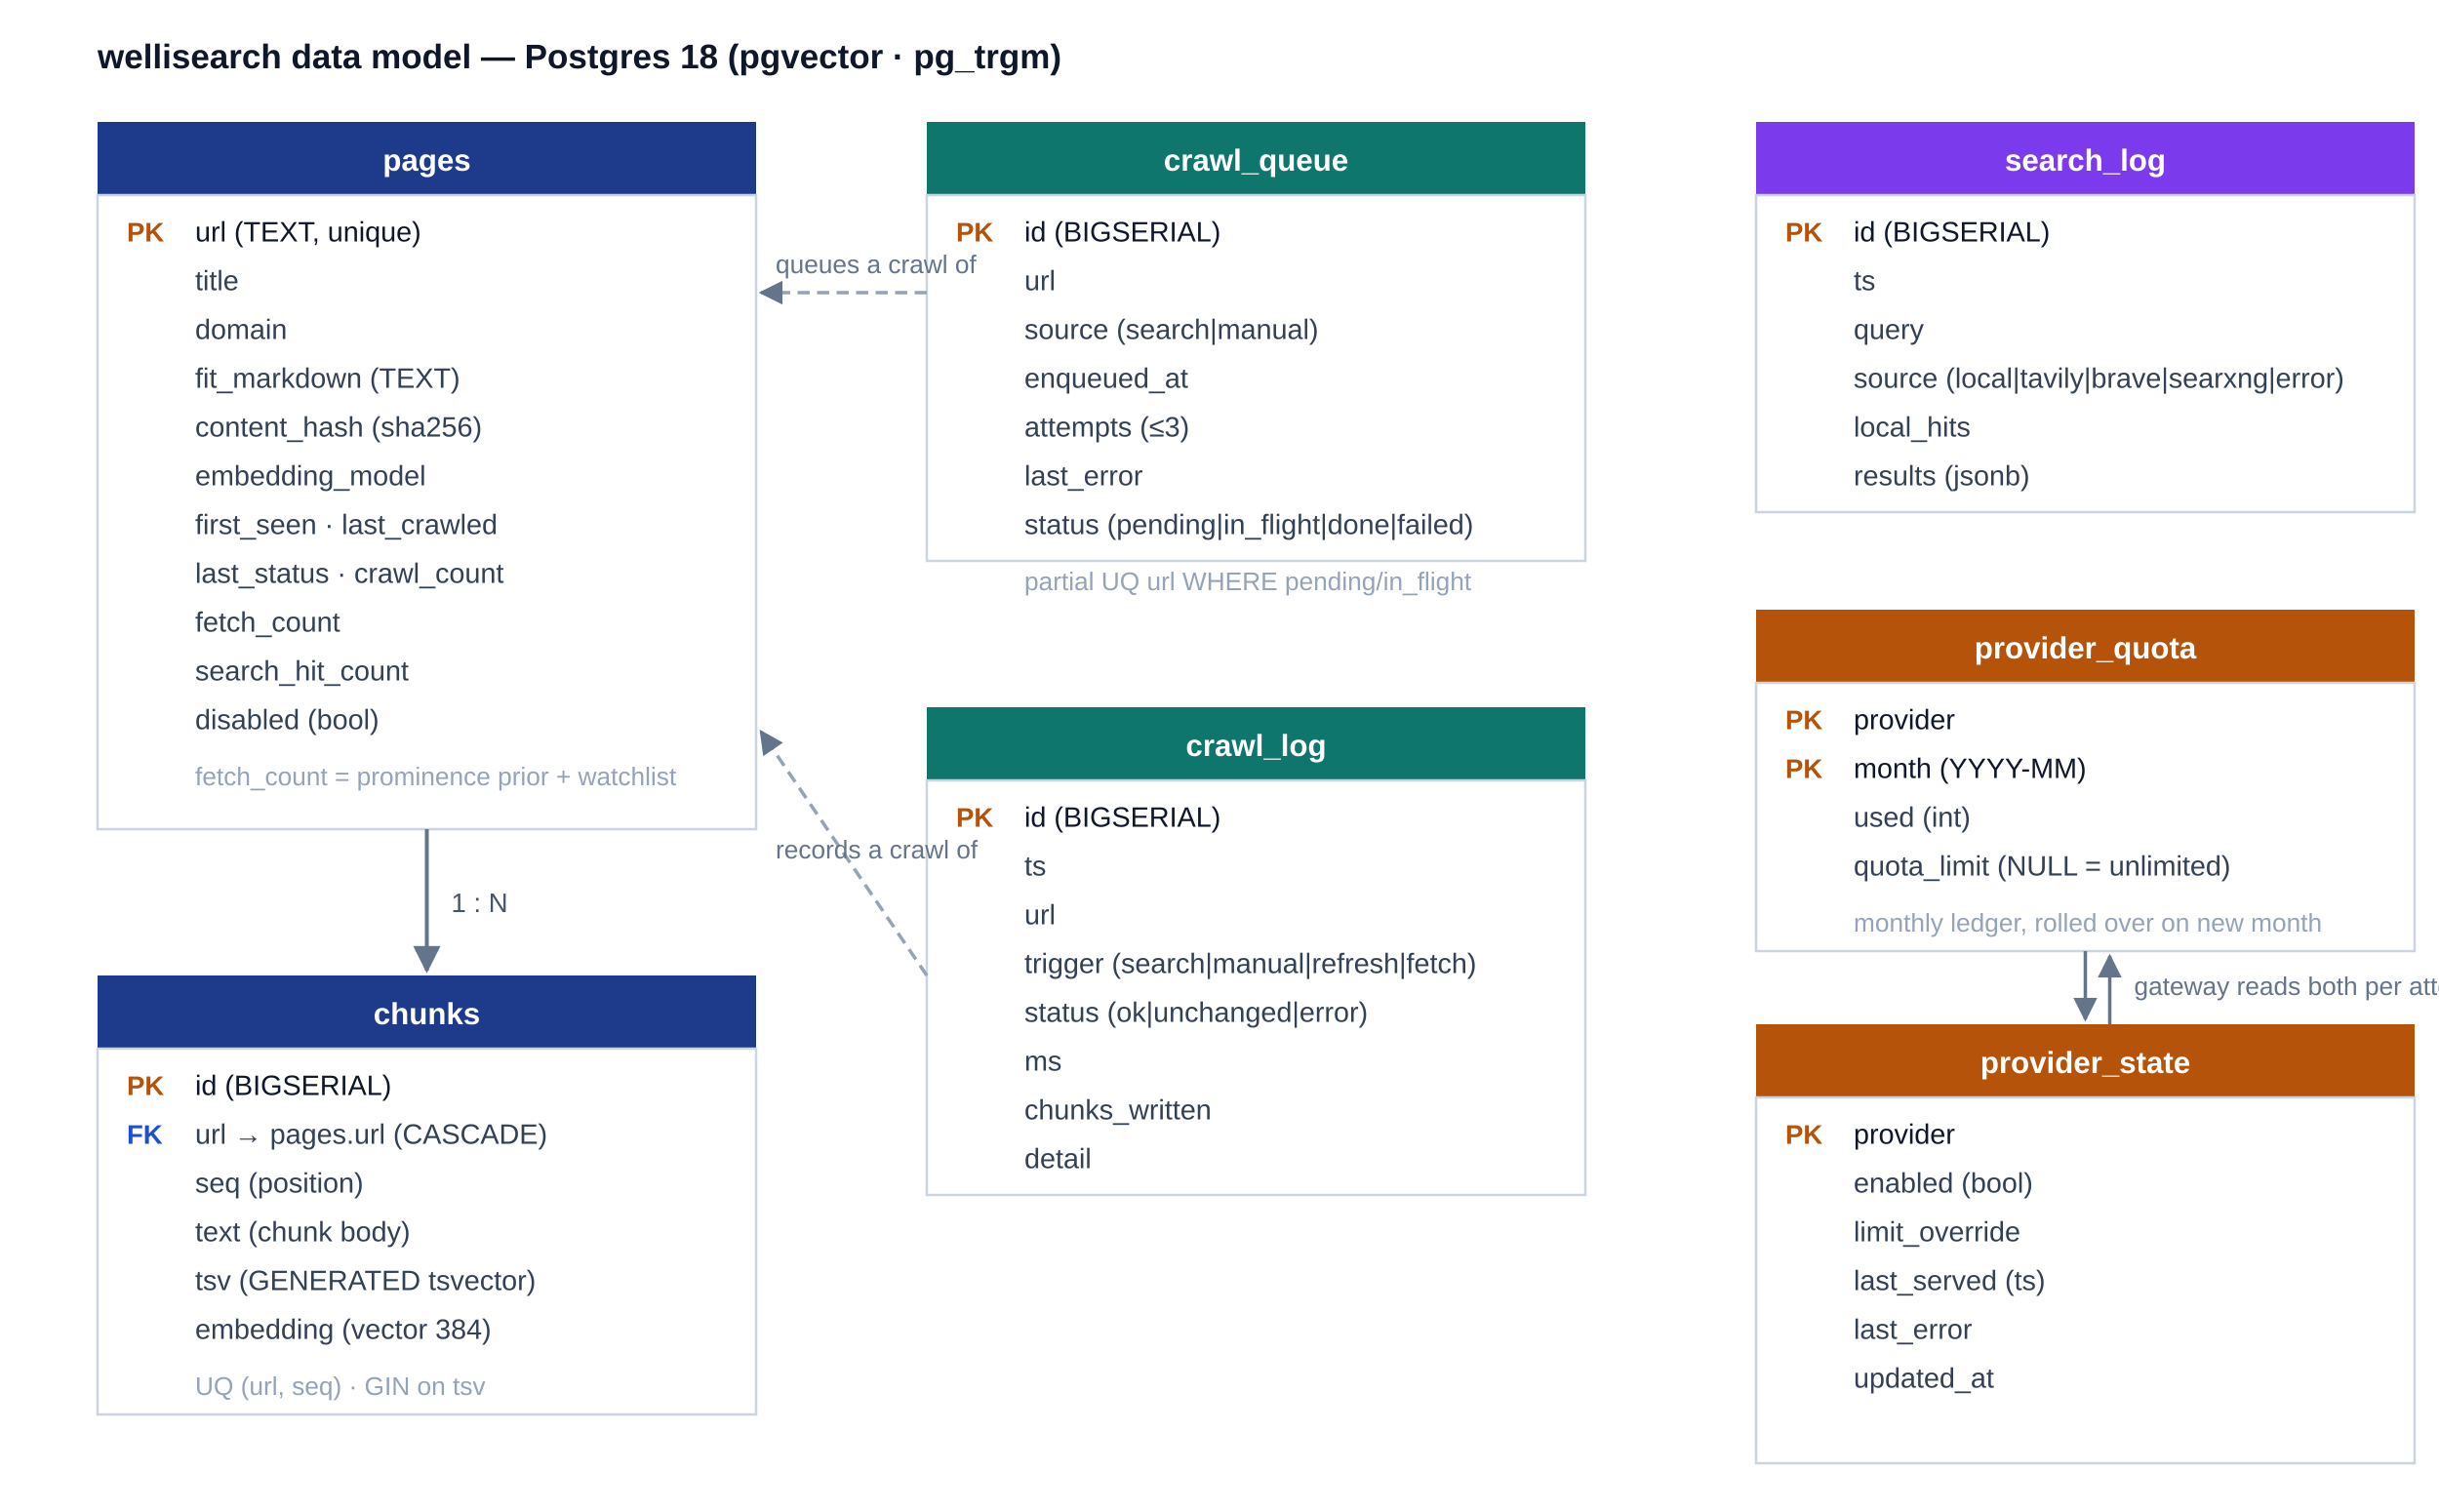
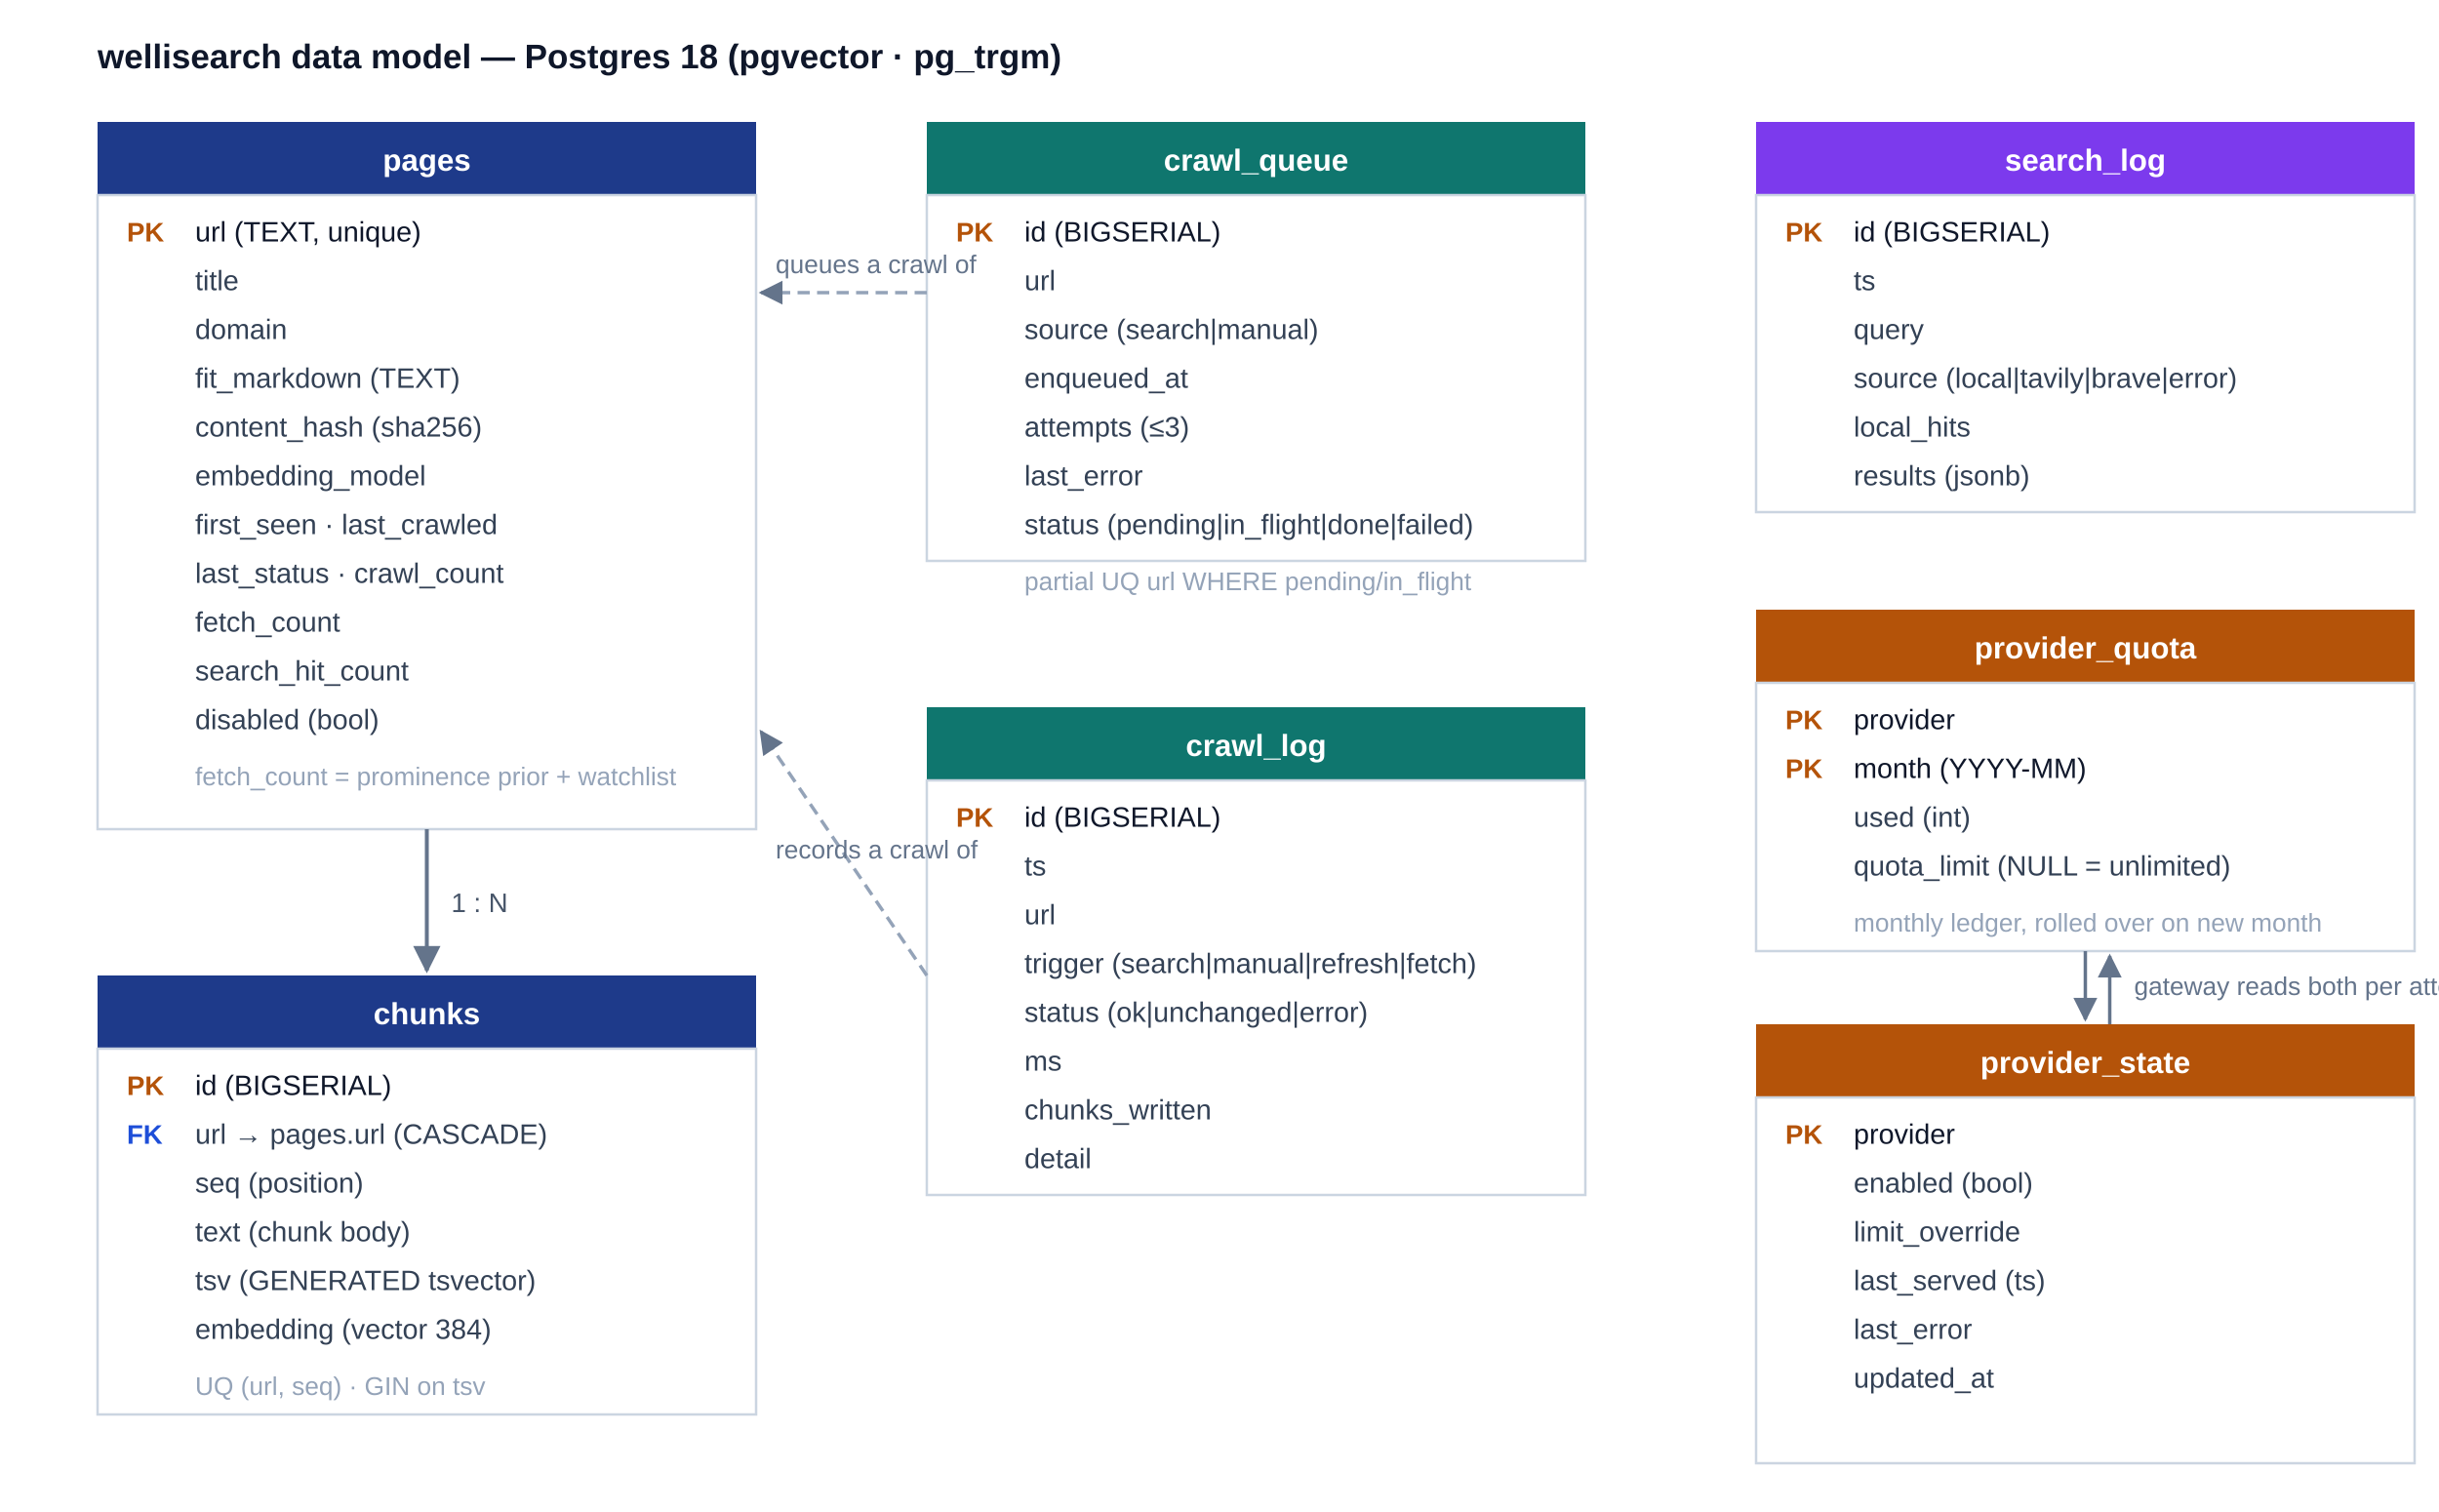
<svg xmlns="http://www.w3.org/2000/svg" viewBox="0 0 1000 620" font-family="Segoe UI, Arial, sans-serif">
  <defs>
    <marker id="arrow" viewBox="0 0 10 10" refX="9" refY="5" markerWidth="7" markerHeight="7" orient="auto-start-reverse">
      <path d="M 0 0 L 10 5 L 0 10 z" fill="#64748b" />
    </marker>
  </defs>
  <rect width="1000" height="620" fill="#ffffff" />
  <text x="40" y="28" font-size="14" font-weight="700" fill="#0f172a">wellisearch data model — Postgres 18 (pgvector · pg_trgm)</text>
  <rect x="40" y="50" width="270" height="30" fill="#1e3a8a" />
  <text x="175" y="70" text-anchor="middle" font-size="12.5" font-weight="700" fill="#ffffff">pages</text>
  <rect x="40" y="80" width="270" height="260" fill="#ffffff" stroke="#cbd5e1" />
  <text x="52" y="99" font-size="11" fill="#b45309" font-weight="700">PK</text>
  <text x="80" y="99" font-size="11.5" fill="#0f172a">url (TEXT, unique)</text>
  <text x="80" y="119" font-size="11.5" fill="#334155">title</text>
  <text x="80" y="139" font-size="11.5" fill="#334155">domain</text>
  <text x="80" y="159" font-size="11.5" fill="#334155">fit_markdown (TEXT)</text>
  <text x="80" y="179" font-size="11.5" fill="#334155">content_hash (sha256)</text>
  <text x="80" y="199" font-size="11.5" fill="#334155">embedding_model</text>
  <text x="80" y="219" font-size="11.5" fill="#334155">first_seen · last_crawled</text>
  <text x="80" y="239" font-size="11.5" fill="#334155">last_status · crawl_count</text>
  <text x="80" y="259" font-size="11.5" fill="#334155">fetch_count</text>
  <text x="80" y="279" font-size="11.5" fill="#334155">search_hit_count</text>
  <text x="80" y="299" font-size="11.5" fill="#334155">disabled (bool)</text>
  <text x="80" y="322" font-size="10.5" fill="#94a3b8">fetch_count = prominence prior + watchlist</text>
  <rect x="40" y="400" width="270" height="30" fill="#1e3a8a" />
  <text x="175" y="420" text-anchor="middle" font-size="12.5" font-weight="700" fill="#ffffff">chunks</text>
  <rect x="40" y="430" width="270" height="150" fill="#ffffff" stroke="#cbd5e1" />
  <text x="52" y="449" font-size="11" fill="#b45309" font-weight="700">PK</text>
  <text x="80" y="449" font-size="11.5" fill="#0f172a">id (BIGSERIAL)</text>
  <text x="52" y="469" font-size="11" fill="#1d4ed8" font-weight="700">FK</text>
  <text x="80" y="469" font-size="11.5" fill="#334155">url → pages.url (CASCADE)</text>
  <text x="80" y="489" font-size="11.5" fill="#334155">seq (position)</text>
  <text x="80" y="509" font-size="11.5" fill="#334155">text (chunk body)</text>
  <text x="80" y="529" font-size="11.5" fill="#334155">tsv (GENERATED tsvector)</text>
  <text x="80" y="549" font-size="11.5" fill="#334155">embedding (vector 384)</text>
  <text x="80" y="572" font-size="10.5" fill="#94a3b8">UQ (url, seq) · GIN on tsv</text>
  <line x1="175" y1="340" x2="175" y2="398" stroke="#64748b" stroke-width="1.6" marker-end="url(#arrow)" />
  <text x="185" y="374" font-size="11" fill="#475569">1 : N</text>
  <rect x="380" y="50" width="270" height="30" fill="#0f766e" />
  <text x="515" y="70" text-anchor="middle" font-size="12.5" font-weight="700" fill="#ffffff">crawl_queue</text>
  <rect x="380" y="80" width="270" height="150" fill="#ffffff" stroke="#cbd5e1" />
  <text x="392" y="99" font-size="11" fill="#b45309" font-weight="700">PK</text>
  <text x="420" y="99" font-size="11.5" fill="#0f172a">id (BIGSERIAL)</text>
  <text x="420" y="119" font-size="11.5" fill="#334155">url</text>
  <text x="420" y="139" font-size="11.5" fill="#334155">source (search|manual)</text>
  <text x="420" y="159" font-size="11.5" fill="#334155">enqueued_at</text>
  <text x="420" y="179" font-size="11.5" fill="#334155">attempts (≤3)</text>
  <text x="420" y="199" font-size="11.5" fill="#334155">last_error</text>
  <text x="420" y="219" font-size="11.5" fill="#334155">status (pending|in_flight|done|failed)</text>
  <text x="420" y="242" font-size="10.5" fill="#94a3b8">partial UQ url WHERE pending/in_flight</text>
  <rect x="380" y="290" width="270" height="30" fill="#0f766e" />
  <text x="515" y="310" text-anchor="middle" font-size="12.5" font-weight="700" fill="#ffffff">crawl_log</text>
  <rect x="380" y="320" width="270" height="170" fill="#ffffff" stroke="#cbd5e1" />
  <text x="392" y="339" font-size="11" fill="#b45309" font-weight="700">PK</text>
  <text x="420" y="339" font-size="11.5" fill="#0f172a">id (BIGSERIAL)</text>
  <text x="420" y="359" font-size="11.5" fill="#334155">ts</text>
  <text x="420" y="379" font-size="11.5" fill="#334155">url</text>
  <text x="420" y="399" font-size="11.5" fill="#334155">trigger (search|manual|refresh|fetch)</text>
  <text x="420" y="419" font-size="11.5" fill="#334155">status (ok|unchanged|error)</text>
  <text x="420" y="439" font-size="11.5" fill="#334155">ms</text>
  <text x="420" y="459" font-size="11.5" fill="#334155">chunks_written</text>
  <text x="420" y="479" font-size="11.5" fill="#334155">detail</text>
  <line x1="380" y1="120" x2="312" y2="120" stroke="#94a3b8" stroke-width="1.4" stroke-dasharray="5 3" marker-end="url(#arrow)" />
  <text x="318" y="112" font-size="10.5" fill="#64748b">queues a crawl of</text>
  <line x1="380" y1="400" x2="312" y2="300" stroke="#94a3b8" stroke-width="1.4" stroke-dasharray="5 3" marker-end="url(#arrow)" />
  <text x="318" y="352" font-size="10.5" fill="#64748b">records a crawl of</text>
  <rect x="720" y="50" width="270" height="30" fill="#7c3aed" />
  <text x="855" y="70" text-anchor="middle" font-size="12.5" font-weight="700" fill="#ffffff">search_log</text>
  <rect x="720" y="80" width="270" height="130" fill="#ffffff" stroke="#cbd5e1" />
  <text x="732" y="99" font-size="11" fill="#b45309" font-weight="700">PK</text>
  <text x="760" y="99" font-size="11.5" fill="#0f172a">id (BIGSERIAL)</text>
  <text x="760" y="119" font-size="11.5" fill="#334155">ts</text>
  <text x="760" y="139" font-size="11.5" fill="#334155">query</text>
-   <text x="760" y="159" font-size="11.5" fill="#334155">source (local|tavily|brave|searxng|error)</text>
+   <text x="760" y="159" font-size="11.5" fill="#334155">source (local|tavily|brave|error)</text>
  <text x="760" y="179" font-size="11.5" fill="#334155">local_hits</text>
  <text x="760" y="199" font-size="11.5" fill="#334155">results (jsonb)</text>
  <rect x="720" y="250" width="270" height="30" fill="#b45309" />
  <text x="855" y="270" text-anchor="middle" font-size="12.5" font-weight="700" fill="#ffffff">provider_quota</text>
  <rect x="720" y="280" width="270" height="110" fill="#ffffff" stroke="#cbd5e1" />
  <text x="732" y="299" font-size="11" fill="#b45309" font-weight="700">PK</text>
  <text x="760" y="299" font-size="11.5" fill="#0f172a">provider</text>
  <text x="732" y="319" font-size="11" fill="#b45309" font-weight="700">PK</text>
  <text x="760" y="319" font-size="11.5" fill="#0f172a">month (YYYY-MM)</text>
  <text x="760" y="339" font-size="11.5" fill="#334155">used (int)</text>
  <text x="760" y="359" font-size="11.5" fill="#334155">quota_limit (NULL = unlimited)</text>
  <text x="760" y="382" font-size="10.5" fill="#94a3b8">monthly ledger, rolled over on new month</text>
  <rect x="720" y="420" width="270" height="30" fill="#b45309" />
  <text x="855" y="440" text-anchor="middle" font-size="12.5" font-weight="700" fill="#ffffff">provider_state</text>
  <rect x="720" y="450" width="270" height="150" fill="#ffffff" stroke="#cbd5e1" />
  <text x="732" y="469" font-size="11" fill="#b45309" font-weight="700">PK</text>
  <text x="760" y="469" font-size="11.5" fill="#0f172a">provider</text>
  <text x="760" y="489" font-size="11.5" fill="#334155">enabled (bool)</text>
  <text x="760" y="509" font-size="11.5" fill="#334155">limit_override</text>
  <text x="760" y="529" font-size="11.5" fill="#334155">last_served (ts)</text>
  <text x="760" y="549" font-size="11.5" fill="#334155">last_error</text>
  <text x="760" y="569" font-size="11.5" fill="#334155">updated_at</text>
  <line x1="855" y1="390" x2="855" y2="418" stroke="#64748b" stroke-width="1.4" marker-end="url(#arrow)" />
  <line x1="865" y1="420" x2="865" y2="392" stroke="#64748b" stroke-width="1.4" marker-end="url(#arrow)" />
  <text x="875" y="408" font-size="10.5" fill="#64748b">gateway reads both per attempt</text>
</svg>
